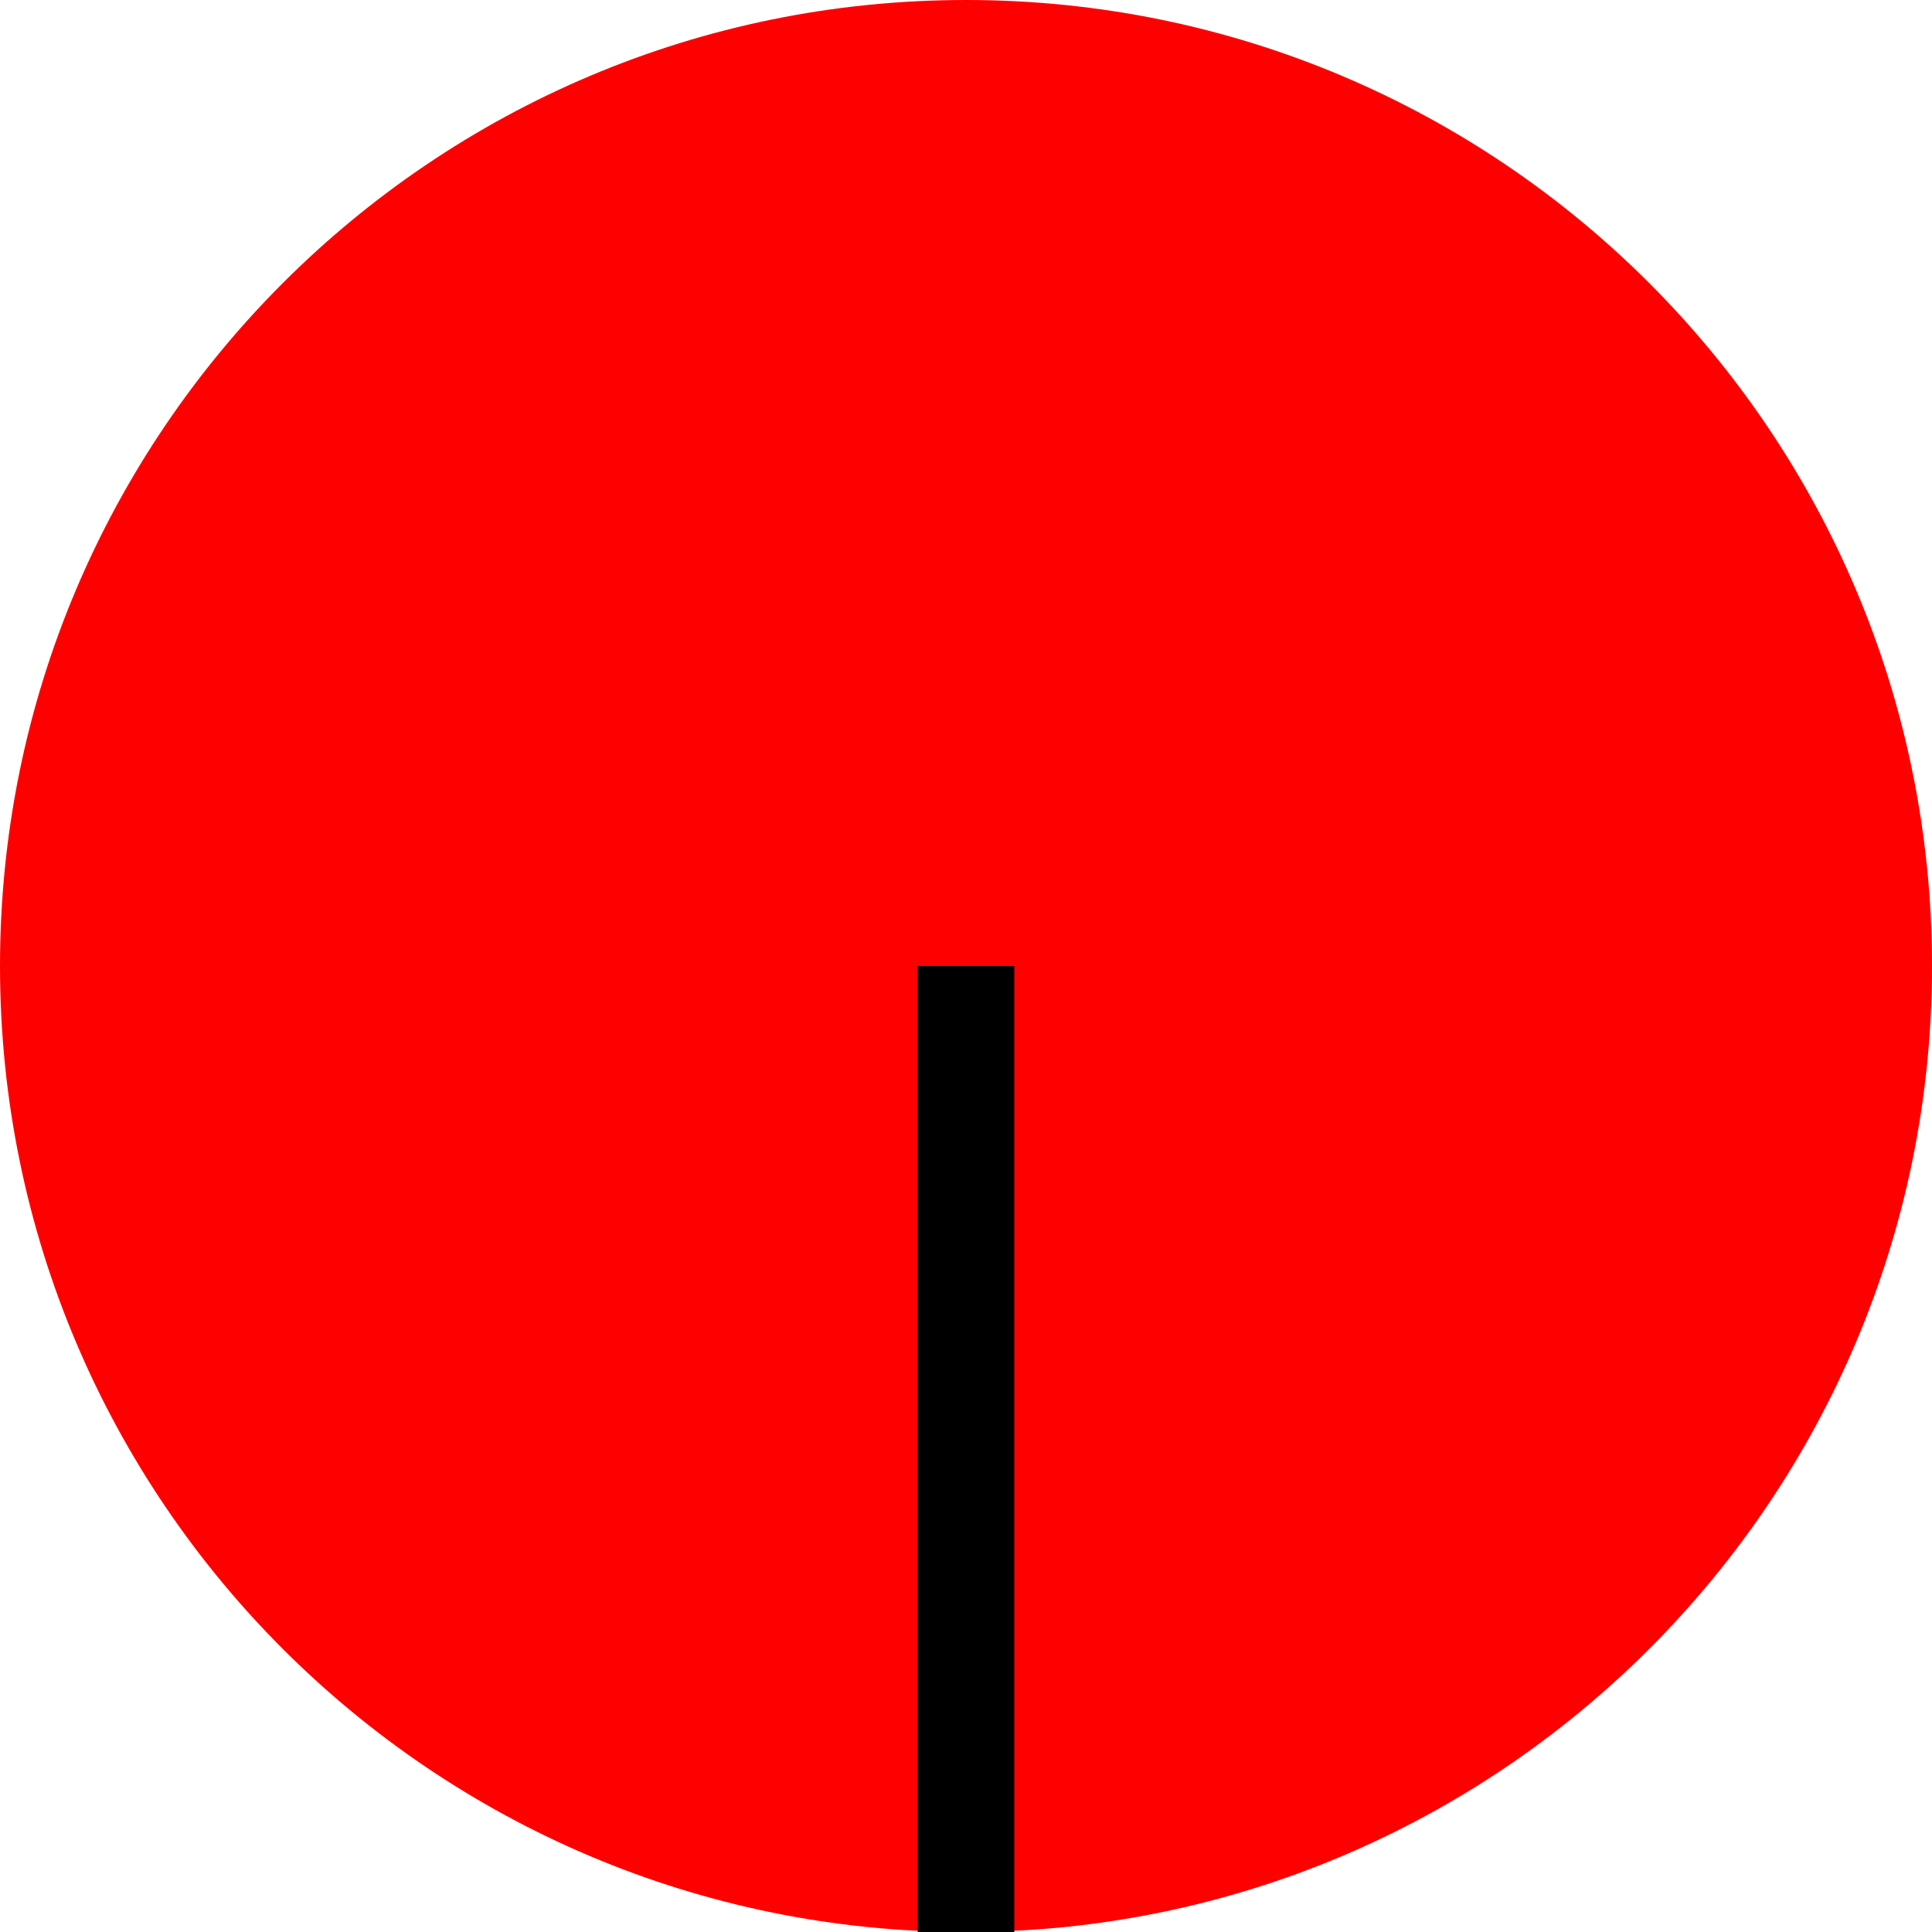
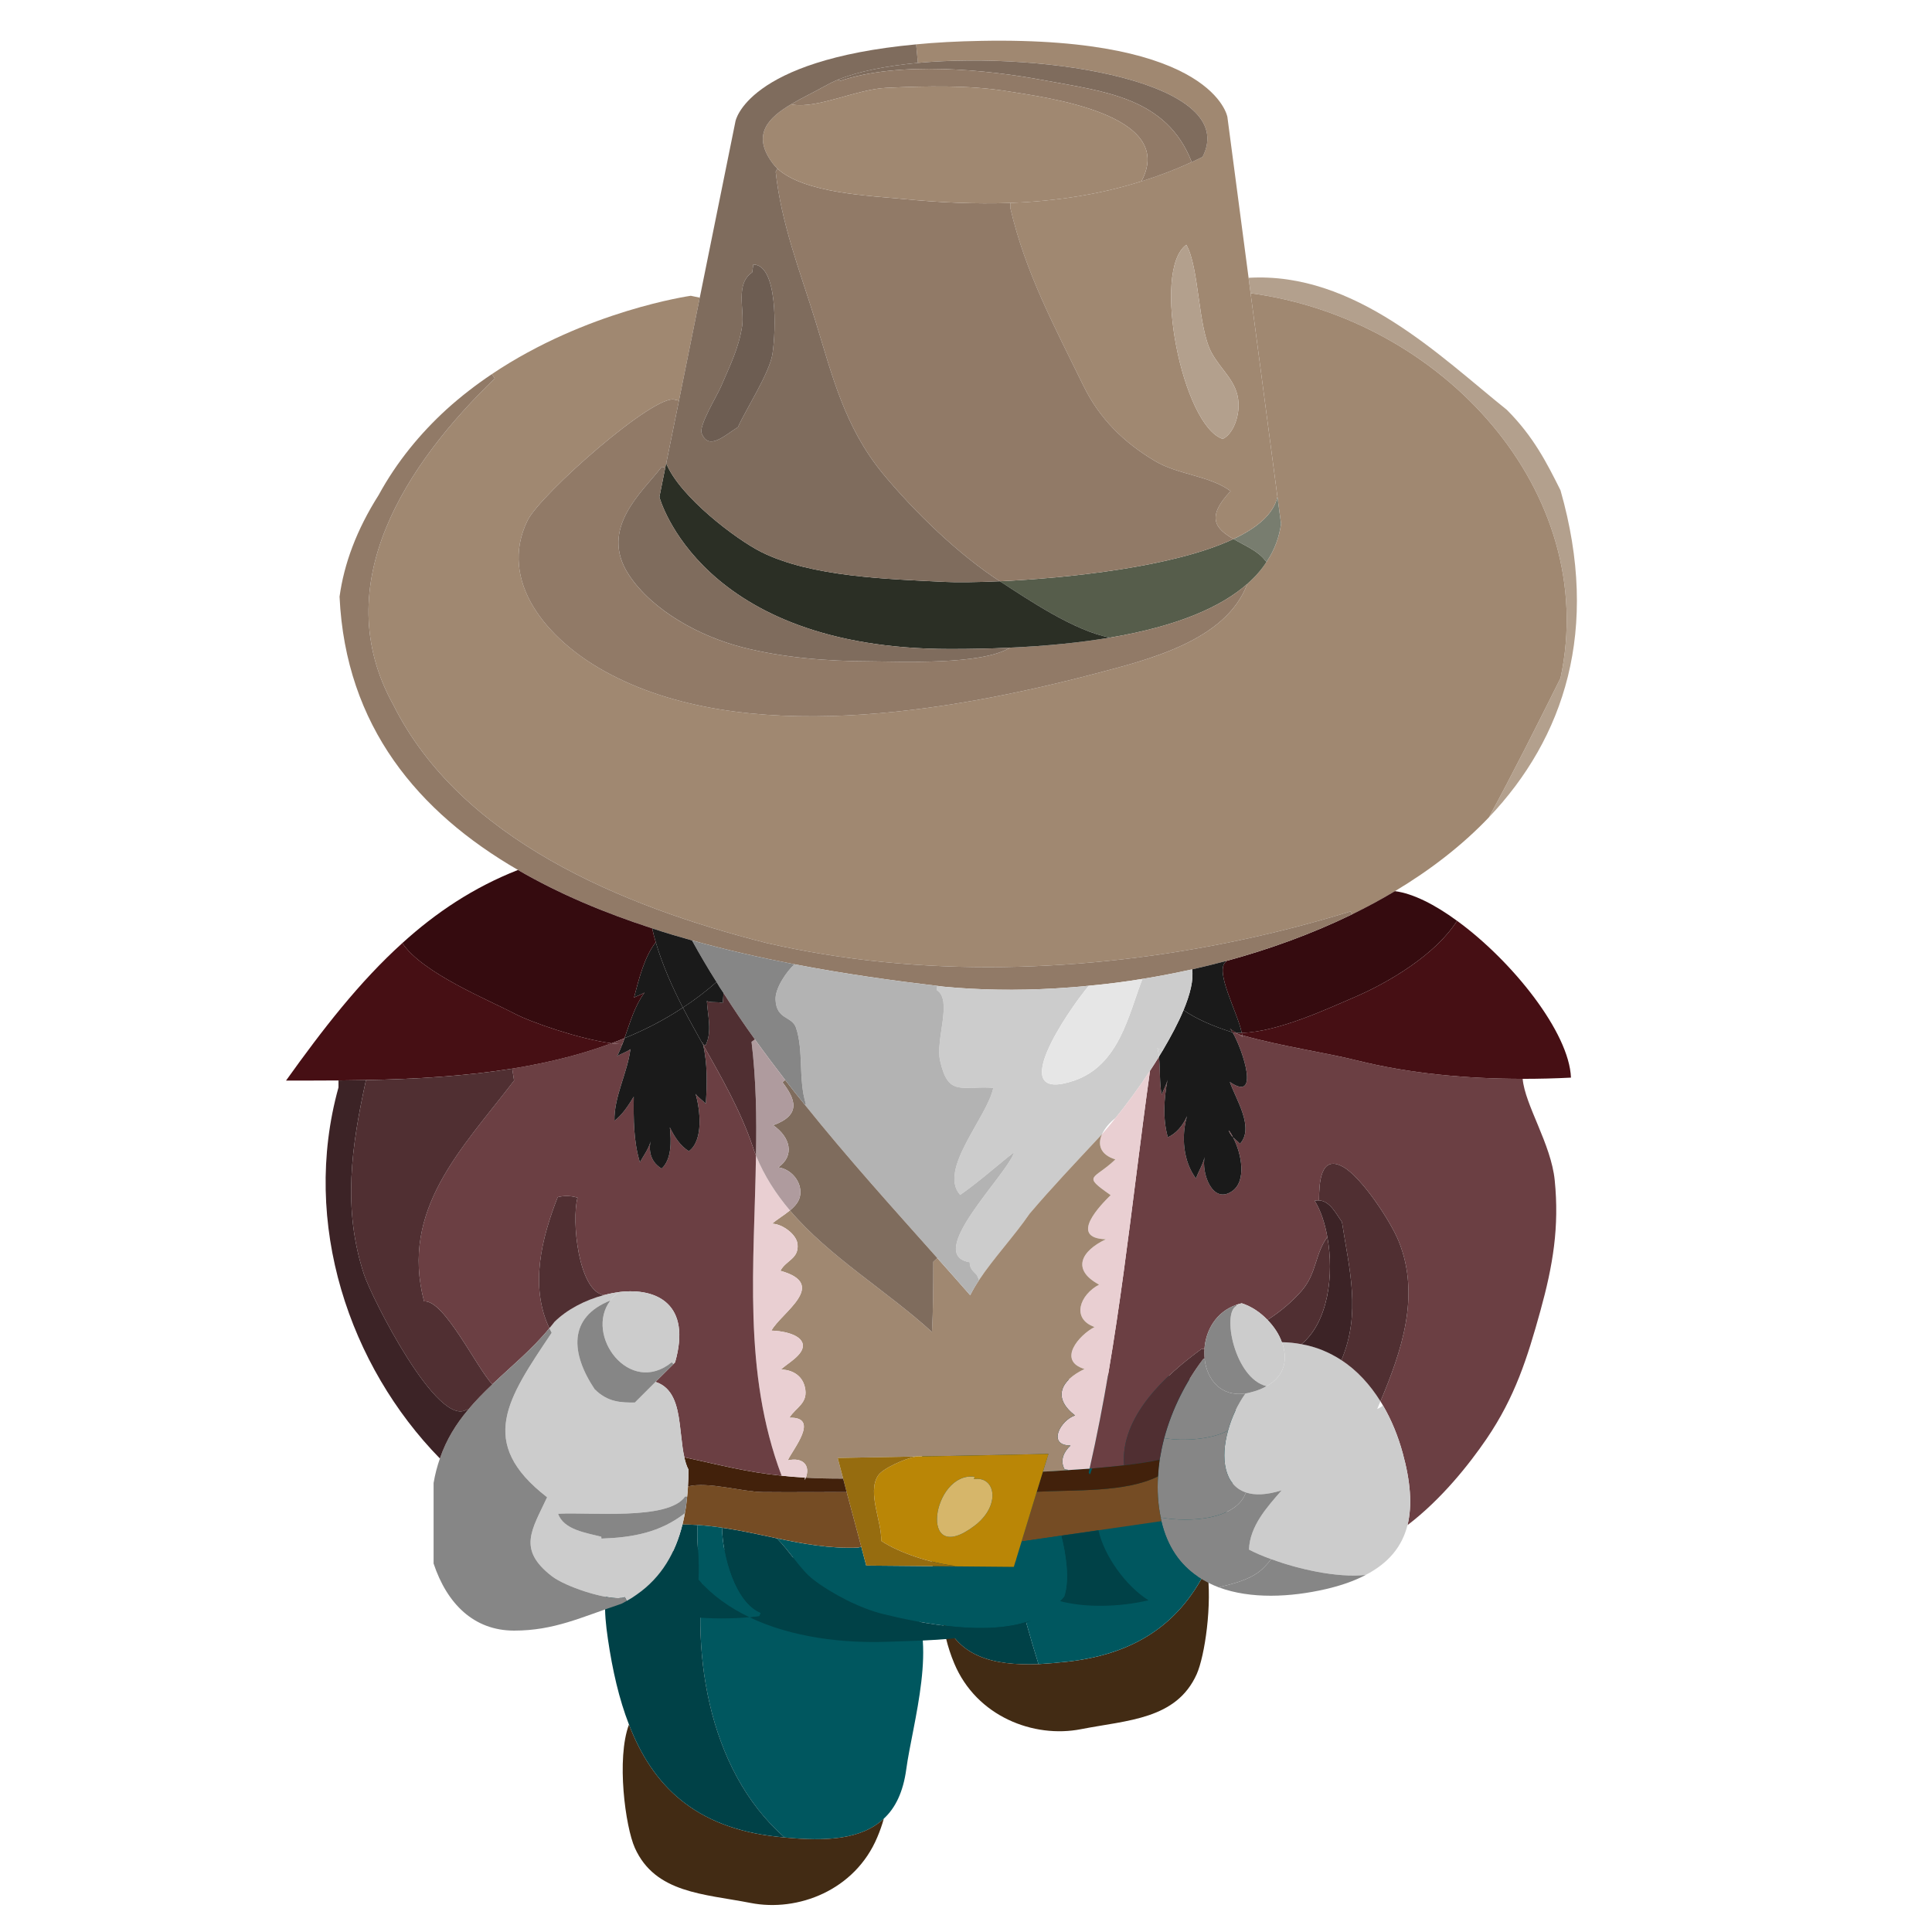
- <svg xmlns="http://www.w3.org/2000/svg" width="50" height="50" id="Her" viewBox="0 0 50 50">
-   <circle cx="25" cy="25" r="25" fill="#FF0000" />
-   <g stroke="#000000">
-     <line x1="25" x2="25" y1="50" y2="25" stroke-width="2.5" />
+ <svg xmlns="http://www.w3.org/2000/svg" version="1.1" x="0px" y="0px" width="150px" height="150px" viewBox="-21.957 -2.911 150 150" enable-background="new -21.957 -2.911 150 150" xml:space="preserve">
+   <defs>
+ </defs>
+   <g id="XMLID_4_">
+     <g>
+       <path fill="#00575F" d="M46.666,138.283c-1.718,1.635-4.5,1.781-7.708,1.469c-6.072-5.333-7.416-14.853-6.062-22.404    c2.604-0.01,5.26,0.396,7.76,0.833c2.25,0.396,6.468,1,7.989,3.01c2.323,3.083,0.229,9.78-0.239,13.259    C48.166,136.221,47.562,137.46,46.666,138.283z" />
+       <path fill="#422B14" d="M38.958,139.751c3.208,0.312,5.989,0.167,7.708-1.469c-0.135,0.479-0.302,0.958-0.51,1.448    c-1.729,4.125-6.176,5.823-9.833,5.104c-3.625-0.708-7.405-0.75-8.989-4.271c-0.739-1.646-1.448-6.937-0.458-9.583    c1.812,4.729,5.114,8.01,11.478,8.708C38.552,139.71,38.761,139.73,38.958,139.751z" />
+       <path fill="#004147" d="M26.876,130.981c-0.771-1.979-1.281-4.218-1.635-6.635c-0.677-4.583,0.01-6.135,4.875-6.812    c0.917-0.135,1.843-0.188,2.781-0.188c-1.354,7.552-0.01,17.071,6.062,22.404c-0.198-0.021-0.406-0.042-0.604-0.062    C31.99,138.991,28.688,135.71,26.876,130.981z" />
+     </g>
+     <g>
+ 	</g>
+   </g>
+   <g id="XMLID_3_">
+     <g>
+       <path fill="#004147" d="M51.184,122.416c1.062,3.281,3.896,4.01,7.489,3.875c-2.562-8.302-3.708-12.697,6.062-22.477    c-2.083,0.104-4.166,0.427-6.145,0.781c-2.25,0.396-6.468,1-7.989,3.01c-2.323,3.083-0.229,9.78,0.239,13.259    C50.914,121.437,51.039,121.947,51.184,122.416z" />
+       <path fill="#422B14" d="M58.673,126.291c-3.593,0.135-6.426-0.594-7.489-3.875c0.115,1.229,0.396,2.51,0.948,3.823    c1.729,4.125,6.177,5.822,9.833,5.104c3.625-0.708,7.405-0.75,8.989-4.271c0.624-1.396,1.229-5.426,0.802-8.228    c-1.927,3.947-5.166,6.635-10.864,7.26C60.121,126.186,59.381,126.249,58.673,126.291z" />
+       <path fill="#00575F" d="M71.755,118.843c1.125-2.323,1.802-5.062,2.25-8.083c0.677-4.583-0.011-6.135-4.875-6.812    c-1.438-0.198-2.916-0.219-4.396-0.135c-9.77,9.78-8.624,14.175-6.062,22.477c0.708-0.042,1.448-0.104,2.219-0.188    C66.589,125.478,69.829,122.791,71.755,118.843z" />
+     </g>
+     <g>
+ 	</g>
+   </g>
+   <g id="XMLID_2_">
+     <g>
+       <path fill="#B3A08D" d="M99.2,35.156c3.093,10.833,0.291,19.228-5.562,25.394c1.886-3.458,3.729-7.135,5.562-10.812    c3.093-14.446-9.146-27.883-24.061-29.882l-0.156-1.198c8.28-0.489,14.895,6.125,20.05,10.25    C97.116,30.99,98.158,33.073,99.2,35.156z" />
+       <path fill="#A08871" d="M77.222,35.656l-2.083-15.8c14.915,2,27.153,15.436,24.061,29.882c-1.834,3.677-3.677,7.354-5.562,10.812    c-2.083,2.188-4.562,4.093-7.291,5.729c-1.072,0.646-2.188,1.24-3.333,1.802l-0.114-0.229    c-11.113,3.438-23.967,5.167-36.278,3.927c-3.073-0.302-6.125-0.802-9.083-1.479C26.29,67.445,13.791,62.237,8.583,51.821    c-5.208-9.374,1.042-18.748,7.875-25.352l-0.229-0.333c7.364-4.947,15.446-6.083,15.446-6.083l0.698,0.146l-1.614,7.989    l-0.302-0.062c-1.521-0.562-10.457,7.333-11.457,9.374c-2.302,4.708,1.5,9.228,5.989,11.707    c10.718,5.937,26.81,3.135,38.028,0.198c4.166-1.094,10.218-2.562,11.863-6.979c0.636-0.562,1.136-1.136,1.511-1.729    c0.635-0.948,0.979-1.948,1.114-2.938L77.222,35.656z" />
+       <path fill="#6B3F43" d="M74.452,98.275c-0.146,0.031-0.292,0.073-0.427,0.125c-1.584,0.552-2.375,2-2.469,3.427l-0.219-0.01    c-2.822,2.052-6.322,5.271-6.021,9.041c-0.802,0.093-1.656,0.167-2.468,0.239c-0.073,0-0.136,0.01-0.208,0.01    c2.271-9.988,3.229-20.467,4.688-30.882c0.229-0.354,0.469-0.719,0.697-1.094c0.104,0.927,0.031,2.073,0.209,2.948    c0.135-0.354,0.364-0.74,0.458-1.156c-0.281,1.448-0.386,3.021,0.021,4.458c0.625-0.25,1.188-0.917,1.489-1.635    c-0.469,1.583-0.281,3.552,0.698,4.843c0.177-0.521,0.552-1.104,0.667-1.667c-0.25,1.208,0.583,3.687,2.114,2.667    c1.177-0.781,0.76-2.948,0.094-4.198c0.166,0.167,0.344,0.292,0.541,0.5c1.136-1.25-0.302-3.416-0.791-4.801    c2.374,1.646,1.021-2.448,0.229-3.833c0.011,0.01,0.031,0.01,0.042,0c0.136,0.042,0.261,0.083,0.396,0.125    c0.115,0.062,0.219,0.135,0.312,0.208c0-0.042-0.01-0.083-0.021-0.125c3.052,0.865,6.51,1.354,8.916,1.958    c4.093,1.021,8.53,1.427,12.863,1.427c0.177,2.031,2.208,5.062,2.489,7.874c0.364,3.625-0.136,6.614-1.114,10.145    c-1.021,3.687-1.969,6.677-4.167,9.916c-1.385,2.031-3.521,4.708-6.124,6.697h-0.021c0.375-1.521,0.229-3.375-0.375-5.573    c-0.365-1.333-0.875-2.583-1.531-3.697c-0.062-0.104-0.125-0.219-0.198-0.323c1.625-3.864,3.125-8.187,1.427-12.405    c-0.614-1.542-2.874-4.979-4.312-5.791c-1.823-1.031-1.875,1.364-1.886,2.593c-0.104,0-0.219,0-0.333,0.031    c0.458,0.74,0.792,1.729,0.979,2.812c-0.969,1.323-0.812,2.771-1.959,4.135c-0.739,0.865-1.708,1.677-2.687,2.302    C75.889,98.973,75.181,98.505,74.452,98.275z" />
+       <path fill="#460F14" d="M96.262,80.85c-4.333,0-8.771-0.406-12.863-1.427c-2.406-0.604-5.864-1.094-8.916-1.958    c0-0.062-0.011-0.125-0.031-0.188c2.812-0.052,6.78-1.927,8.666-2.729c2.76-1.177,6.385-3.343,8.051-5.968    c4.292,3.125,8.708,8.666,8.843,12.176C98.783,80.819,97.522,80.85,96.262,80.85z" />
+       <path fill="#350B0F" d="M91.168,68.581c-1.666,2.625-5.291,4.791-8.051,5.968c-1.886,0.802-5.854,2.677-8.666,2.729    c-0.323-1.593-2.146-4.833-1.219-5.531l-0.011-0.042c3.396-0.917,6.708-2.125,9.791-3.625c1.146-0.562,2.261-1.156,3.333-1.802    C87.742,66.456,89.451,67.32,91.168,68.581z" />
+       <path fill="#CCCCCC" d="M73.389,108.149c0.271-1,0.739-2.01,1.354-2.875c0.104-0.01,0.208-0.031,0.322-0.062    c0.521-0.125,0.958-0.292,1.312-0.5c1.458-0.802,1.667-2.156,1.188-3.417c0.531,0.011,1.042,0.062,1.521,0.156    c1.146,0.198,2.177,0.636,3.104,1.24c1.208,0.792,2.218,1.896,3.03,3.197c-0.083,0.198-0.166,0.396-0.25,0.594    c0.178-0.073,0.323-0.167,0.448-0.271c0.656,1.114,1.166,2.364,1.531,3.697c0.604,2.198,0.75,4.052,0.375,5.573    c-0.417,1.687-1.479,2.968-3.25,3.885c-2.271,0.24-5.271-0.469-7.343-1.229c-0.698-0.25-1.292-0.51-1.719-0.739    c0.062-1.823,1.396-3.292,2.541-4.604c-1.188,0.375-2.104,0.396-2.78,0.167C73.077,112.399,72.785,110.295,73.389,108.149z" />
+       <path fill="#502F32" d="M86.648,93.484c1.698,4.218,0.198,8.541-1.427,12.405c-0.812-1.302-1.822-2.406-3.03-3.197    c1.541-3.667,0.614-7.021,0.041-10.729c-0.469-0.656-0.927-1.625-1.781-1.677c0.011-1.229,0.062-3.625,1.886-2.593    C83.774,88.505,86.034,91.943,86.648,93.484z" />
+       <path fill="#868686" d="M76.733,118.138c2.072,0.76,5.072,1.469,7.343,1.229c-0.864,0.458-1.896,0.823-3.114,1.104    c-2.719,0.625-5.802,0.781-8.28-0.135c0.333-0.146,2.312-0.427,3.364-1.427C76.316,118.648,76.545,118.398,76.733,118.138z" />
+       <path fill="#917A67" d="M70.598,72.351c-1.281,0.281-2.573,0.531-3.854,0.739c-1.396,0.229-2.791,0.406-4.166,0.531    c-0.875,0.094-1.75,0.156-2.614,0.208c-3.01,0.177-5.937,0.125-8.666-0.136c-0.156-0.021-0.323-0.042-0.489-0.062    c-3.417-0.406-7.197-0.927-11.083-1.677c-2.635-0.51-5.312-1.114-7.958-1.854c-1.042-0.292-2.073-0.594-3.093-0.938    c-3.667-1.188-7.218-2.667-10.416-4.531C10.541,60.165,4.875,53.499,4.406,43.416c0.344-2.531,1.312-5.177,3.031-7.885    c1.427-2.614,3.25-4.801,5.25-6.635c1.135-1.031,2.333-1.948,3.542-2.76l0.229,0.333C9.625,33.073,3.375,42.447,8.583,51.821    c5.208,10.416,17.707,15.624,28.956,18.478c2.958,0.677,6.01,1.177,9.083,1.479c12.311,1.24,25.165-0.489,36.278-3.927    l0.114,0.229c-3.083,1.5-6.396,2.708-9.791,3.625C72.347,71.934,71.473,72.153,70.598,72.351z" />
+       <path fill="#3C2326" d="M80.451,90.287c0.854,0.052,1.312,1.021,1.781,1.677c0.573,3.708,1.5,7.062-0.041,10.729    c-0.928-0.604-1.959-1.042-3.104-1.24c2.073-1.708,2.552-5.385,2.011-8.322c-0.188-1.083-0.521-2.073-0.979-2.812    C80.232,90.287,80.347,90.287,80.451,90.287z" />
+       <path fill="#502F32" d="M81.097,93.13c0.541,2.937,0.062,6.614-2.011,8.322c-0.479-0.094-0.989-0.146-1.521-0.156    c-0.219-0.625-0.614-1.218-1.114-1.729c0.979-0.625,1.947-1.437,2.687-2.302C80.285,95.901,80.128,94.453,81.097,93.13z" />
+       <path fill="#CCCCCC" d="M76.452,99.567c0.5,0.511,0.896,1.104,1.114,1.729c0.479,1.26,0.271,2.615-1.188,3.417    c-2.479-0.594-3.5-5.729-2.322-6.239L74.025,98.4c0.135-0.052,0.281-0.094,0.427-0.125C75.181,98.505,75.889,98.973,76.452,99.567    z" />
+       <path fill="#787D6F" d="M77.222,35.656l0.281,2.104c-0.136,0.99-0.479,1.989-1.114,2.938l-0.104-0.073    c-0.531-0.739-1.604-1.187-2.479-1.687C75.649,38.073,76.93,36.99,77.222,35.656z" />
+       <path fill="#A08871" d="M74.983,18.658l0.156,1.198l2.083,15.8c-0.292,1.333-1.573,2.417-3.416,3.281    c-1.312-0.761-2.208-1.625-0.219-3.719c-1.625-1.208-4.083-1.26-5.885-2.343c-2.396-1.427-4.292-3.271-5.542-5.833    c-2.292-4.687-4.5-8.78-5.666-13.759l-0.011-0.438c3.479-0.136,6.875-0.636,10.176-1.677c1.312-0.406,2.625-0.906,3.916-1.5    c0.281-0.125,0.553-0.261,0.834-0.396c2.927-5.729-12-8.218-22.103-7.301l-0.135-1.438c1.51-0.146,3.197-0.24,5.062-0.271    C72.295-0.08,73.337,6.169,73.337,6.169L74.983,18.658z M72.983,31.167c0.823-0.406,1.271-1.75,1.219-2.781    c-0.083-1.688-1.323-2.5-2.094-3.917c-1.072-1.989-0.947-6.604-1.958-8.374C67.411,18.054,69.869,30.178,72.983,31.167z" />
+       <path fill="#565D4B" d="M74.878,42.427c-2.01,1.771-5.354,3.271-10.645,4.166c-2.771-0.5-6.468-3.021-8.51-4.343    c-0.021-0.01-0.031-0.021-0.052-0.031c5.239-0.25,13.489-1.094,18.134-3.281c0.875,0.5,1.947,0.948,2.479,1.687l0.104,0.073    C76.014,41.291,75.514,41.864,74.878,42.427z" />
+       <path fill="#868686" d="M76.733,118.138c-0.188,0.26-0.417,0.51-0.688,0.771c-1.052,1-3.031,1.281-3.364,1.427    c-0.583-0.219-1.136-0.5-1.646-0.844c-1.344-0.906-2.354-2.292-2.823-4.302v-0.01c-0.021-0.094-0.041-0.177-0.052-0.271    c2.322,0.406,5.729,0.146,6.562-1.812l0.053-0.136c0.677,0.229,1.593,0.208,2.78-0.167c-1.146,1.312-2.479,2.781-2.541,4.604    C75.441,117.628,76.035,117.888,76.733,118.138z" />
+       <path fill="#868686" d="M74.744,105.275c-1.906,0.292-3.011-1.083-3.177-2.698c-0.031-0.24-0.031-0.489-0.011-0.75    c0.094-1.427,0.885-2.875,2.469-3.427l0.031,0.073c-1.178,0.51-0.156,5.645,2.322,6.239c-0.354,0.208-0.792,0.375-1.312,0.5    C74.952,105.244,74.847,105.265,74.744,105.275z" />
+       <path fill="#868686" d="M68.078,110.42c0.094-0.562,0.208-1.125,0.354-1.677c1.511,0.271,3.791,0.083,4.958-0.594    c-0.604,2.146-0.312,4.25,1.386,4.812l-0.053,0.136c-0.833,1.958-4.239,2.218-6.562,1.812c-0.219-1.052-0.281-2.125-0.208-3.197    C67.973,111.274,68.015,110.847,68.078,110.42z" />
+       <path fill="#868686" d="M71.567,102.577c0.166,1.614,1.271,2.989,3.177,2.698c-0.615,0.864-1.084,1.875-1.354,2.875    c-1.167,0.677-3.447,0.865-4.958,0.594c0.604-2.26,1.698-4.406,3.042-6.156L71.567,102.577z" />
+       <path fill="#1A1A1A" d="M68.337,78.611c0.625-1.062,1.188-2.115,1.594-3.094c1.031,0.708,2.354,1.271,3.812,1.729    c0,0,0,0.011,0.01,0.011c0.792,1.385,2.146,5.479-0.229,3.833c0.489,1.385,1.927,3.552,0.791,4.801    c-0.197-0.208-0.375-0.333-0.541-0.5c-0.104-0.219-0.219-0.406-0.344-0.552c0.094,0.25,0.219,0.417,0.344,0.552    c0.666,1.25,1.083,3.417-0.094,4.198c-1.531,1.021-2.364-1.458-2.114-2.667c-0.115,0.562-0.49,1.146-0.667,1.667    c-0.979-1.292-1.167-3.26-0.698-4.843c-0.302,0.719-0.864,1.385-1.489,1.635c-0.406-1.438-0.302-3.01-0.021-4.458    c-0.094,0.417-0.323,0.802-0.458,1.156c-0.178-0.875-0.104-2.021-0.209-2.948c0,0,0,0,0-0.01    C68.129,78.955,68.234,78.777,68.337,78.611z" />
+       <path fill="#6B3F43" d="M74.483,77.465c0.011,0.042,0.021,0.083,0.021,0.125c-0.094-0.073-0.197-0.146-0.312-0.208    C74.285,77.402,74.378,77.434,74.483,77.465z" />
+       <path fill="#460F14" d="M74.452,77.277c0.021,0.062,0.031,0.125,0.031,0.188c-0.104-0.031-0.198-0.062-0.292-0.083    c-0.052-0.031-0.104-0.062-0.166-0.104C74.16,77.288,74.295,77.288,74.452,77.277z" />
+       <path fill="#1A1A1A" d="M74.452,77.277c-0.156,0.011-0.292,0.011-0.427,0c-0.011,0-0.011-0.01-0.011-0.01    c-0.167-0.094-0.344-0.198-0.479-0.333c0.062,0.073,0.136,0.177,0.209,0.312c-1.459-0.458-2.781-1.021-3.812-1.729    c0.511-1.229,0.792-2.343,0.667-3.166c0.875-0.198,1.749-0.417,2.624-0.646l0.011,0.042    C72.306,72.445,74.128,75.684,74.452,77.277z" />
+       <path fill="#B3A08D" d="M74.202,28.386c0.052,1.031-0.396,2.375-1.219,2.781c-3.114-0.989-5.572-13.113-2.833-15.071    c1.011,1.771,0.886,6.385,1.958,8.374C72.878,25.886,74.119,26.699,74.202,28.386z" />
+       <path fill="#460F14" d="M74.025,77.277c0.062,0.042,0.114,0.073,0.166,0.104c-0.135-0.042-0.26-0.083-0.396-0.125    c0.073,0.01,0.146,0.021,0.219,0.01C74.014,77.267,74.014,77.277,74.025,77.277z" />
+       <path fill="#350B0F" d="M74.014,77.267c-0.073,0.01-0.146,0-0.219-0.01c-0.011,0-0.031-0.011-0.052-0.011    c-0.073-0.135-0.146-0.239-0.209-0.312C73.67,77.069,73.847,77.173,74.014,77.267z" />
+       <path fill="#6B3F43" d="M73.795,77.257c-0.011,0.01-0.031,0.01-0.042,0c-0.01,0-0.01-0.011-0.01-0.011    C73.764,77.246,73.785,77.257,73.795,77.257z" />
+       <path fill="#6B3F43" d="M73.431,84.839c0.125,0.146,0.239,0.333,0.344,0.552C73.65,85.256,73.525,85.089,73.431,84.839z" />
+       <path fill="#917A67" d="M73.587,35.219c-1.989,2.094-1.094,2.958,0.219,3.719c-4.646,2.187-12.895,3.031-18.134,3.281    c-3.187-2.052-6.645-5.406-9.082-8.354c-3-3.656-3.938-7.645-5.26-11.926c-1.188-3.833-2.635-7.489-3.062-11.52l0.135-0.239    c2.062,1.917,7.26,2.114,9.729,2.354c2.833,0.281,5.625,0.406,8.353,0.312l0.011,0.438c1.167,4.979,3.375,9.072,5.666,13.759    c1.25,2.562,3.146,4.406,5.542,5.833C69.504,33.958,71.962,34.011,73.587,35.219z" />
+       <path fill="#917A67" d="M64.234,46.593c5.291-0.896,8.635-2.396,10.645-4.166c-1.646,4.416-7.697,5.885-11.863,6.979    c-11.218,2.937-27.31,5.739-38.028-0.198c-4.489-2.479-8.291-6.999-5.989-11.707c1-2.042,9.937-9.937,11.457-9.374l0.302,0.062    l-0.99,4.875l-0.073,0.333l-0.281-0.062c-1.458,1.938-4.927,4.771-2.542,8.395c1.844,2.792,5.542,4.781,8.801,5.614    c3.167,0.812,6.593,1.083,9.947,1.094c2.271,0.01,8.614,0.312,10.832-1.062C59.422,47.239,62.005,46.968,64.234,46.593z" />
+       <path fill="#7F6C5D" d="M49.308,1.972c10.103-0.917,25.029,1.573,22.103,7.301c-0.281,0.135-0.553,0.271-0.834,0.396l-0.021-0.031    c-1.958-4.979-6.75-5.437-11.384-6.302c-4.51-0.854-11.343-1.531-15.957,0.052l-0.052-0.136    C44.715,2.628,46.871,2.201,49.308,1.972z" />
+       <path fill="#502F32" d="M68.431,108.743c-0.146,0.552-0.26,1.115-0.354,1.677c-0.709,0.167-1.698,0.312-2.761,0.438    c-0.302-3.771,3.198-6.989,6.021-9.041l0.219,0.01c-0.021,0.261-0.021,0.51,0.011,0.75l-0.094,0.01    C70.129,104.337,69.036,106.483,68.431,108.743z" />
+       <path fill="#00575F" d="M71.036,119.492l-0.136,0.208c-0.833,0.729-2.177,1.292-3.688,1.635c-1.791-1.125-3.447-3.468-3.885-5.437    l4.885-0.708C68.681,117.201,69.692,118.586,71.036,119.492z" />
+       <path fill="#CCCCCC" d="M67.89,78.423c0.062,0.208,0.104,0.448,0.135,0.698c0,0.01,0,0.01,0,0.01    c-0.229,0.375-0.469,0.74-0.697,1.094c-0.896,1.364-1.844,2.646-2.677,3.667c-0.448,0.344-0.833,0.792-1.042,1.25    c-0.094,0.104-0.188,0.198-0.271,0.292c-1.823,1.958-3.635,3.864-5.354,5.885c-1.208,1.76-2.812,3.468-3.927,5.156l-0.167-0.385    c-0.26-0.292-0.562-0.469-0.562-1c-3.583-0.583,2.948-6.822,3.448-8.541c-1.396,1.094-2.76,2.323-4.188,3.312    c-1.739-1.948,2.115-6.042,2.573-8.312c-2.5-0.167-3.5,0.719-4.135-2.125c-0.365-1.646,1-4.698-0.261-5.468l0.042-0.323    c0.167,0.021,0.333,0.042,0.489,0.062c2.729,0.261,5.656,0.312,8.666,0.136c0.864-0.052,1.739-0.115,2.614-0.208    c-1.667,2-6.593,9.218-1.135,7.364c3.521-1.208,4.229-5.166,5.301-7.895c1.281-0.208,2.573-0.458,3.854-0.739    c0.125,0.823-0.156,1.937-0.667,3.166c-0.406,0.979-0.969,2.031-1.594,3.094C68.15,78.527,67.973,78.621,67.89,78.423z" />
+       <path fill="#917A67" d="M42.059,3.795c0.323-0.198,0.688-0.375,1.104-0.542l0.052,0.136c4.614-1.583,11.447-0.906,15.957-0.052    c4.635,0.865,9.426,1.323,11.384,6.302l0.021,0.031c-1.291,0.593-2.604,1.093-3.916,1.5c2.812-5.25-7.531-6.53-10.426-6.999    c-2.958-0.479-6.291-0.406-9.374-0.261c-2.312,0.104-5.322,1.625-7.291,1.302l-0.042-0.062c0.823-0.49,1.75-0.917,2.531-1.365    V3.795z" />
+       <path fill="#754C24" d="M68.161,114.909c0.011,0.094,0.031,0.177,0.052,0.271v0.01l-4.885,0.708l-2.885,0.417l-3.083,0.448    l1.177-3.854c2.937-0.167,6.895,0.073,9.416-1.198C67.879,112.785,67.942,113.857,68.161,114.909z" />
+       <path fill="#CCCCCC" d="M68.337,78.611c-0.104,0.167-0.208,0.344-0.312,0.51c-0.031-0.25-0.072-0.49-0.135-0.698    C67.973,78.621,68.15,78.527,68.337,78.611z" />
+       <path fill="#42210B" d="M65.317,110.858c1.062-0.125,2.052-0.271,2.761-0.438c-0.062,0.427-0.104,0.854-0.125,1.292    c-2.521,1.271-6.479,1.031-9.416,1.198l0.479-1.562c0.354-0.01,1.052-0.052,1.927-0.115c0.51-0.031,1.083-0.073,1.688-0.114    c-0.021,0.094-0.042,0.198-0.062,0.292c0.135,0.365,0.146-0.094,0.281-0.312C63.661,111.024,64.515,110.951,65.317,110.858z" />
+       <path fill="#A08871" d="M56.234,4.17c2.896,0.469,13.239,1.75,10.426,6.999c-3.302,1.042-6.697,1.542-10.176,1.677    c-2.729,0.094-5.52-0.031-8.353-0.312c-2.469-0.24-7.666-0.438-9.729-2.354c-0.135-0.125-0.26-0.261-0.364-0.406    c-1.677-2.239-0.333-3.562,1.489-4.625l0.042,0.062c1.969,0.323,4.979-1.198,7.291-1.302C49.943,3.764,53.276,3.69,56.234,4.17z" />
+       <path fill="#E9CFD2" d="M61.161,109.316c-1.864,0-0.771-1.979,0.344-2.333c-1.729-1.333-1.177-2.687,0.74-3.604    c-2.146-0.656-0.417-2.646,0.781-3.26c-1.833-0.656-1.135-2.51,0.354-3.292c-2.156-1.156-1.406-2.604,0.521-3.521    c-2.948-0.094-0.364-2.698,0.375-3.427c-2.271-1.583-1.312-1.167,0.365-2.771c-1.219-0.385-1.385-1.198-1.031-1.969    c0.302-0.344,0.667-0.771,1.042-1.25c0.833-1.021,1.781-2.302,2.677-3.667c-1.458,10.416-2.417,20.894-4.688,30.882l-0.01,0.011    c-0.604,0.042-1.177,0.083-1.688,0.114v-0.031c-0.083,0-0.167-0.01-0.25-0.042C60.317,110.472,60.641,109.795,61.161,109.316z" />
+       <path fill="#E6E6E6" d="M66.744,73.09c-1.072,2.729-1.781,6.687-5.301,7.895c-5.458,1.854-0.531-5.364,1.135-7.364    C63.953,73.497,65.348,73.319,66.744,73.09z" />
+       <path fill="#004147" d="M60.672,121.034c0.448-1.333,0.114-3.333-0.229-4.718l2.885-0.417c0.438,1.969,2.094,4.312,3.885,5.437    c-2.271,0.531-4.937,0.583-6.874,0.062C60.463,121.284,60.578,121.159,60.672,121.034z" />
+       <path fill="#A08871" d="M49.183,110.17c-3.302,0.062-6.104,0.114-6.104,0.114l0.427,1.604c-1.073,0-2.031-0.021-2.896-0.073    c0.365-0.989-0.26-1.604-1.406-1.344c0.375-0.844,2.541-3.385,0.125-3.312c0.51-0.823,1.51-1.125,1.198-2.396    c-0.219-0.906-1-1.333-1.854-1.344c0.448-0.448,1.812-1.146,1.698-1.948c-0.136-0.844-1.792-1.073-2.438-1.073    c0.76-1.396,4.5-3.593,0.698-4.646c0.448-0.833,1.438-0.917,1.333-2.062c-0.073-0.781-1.219-1.593-1.979-1.593    c0.396-0.344,0.938-0.656,1.385-1.031c3.073,3.614,7.53,6.239,11.03,9.437c0.094-1.739,0.104-3.635,0.104-5.458l0.312-0.281    c0.865,0.968,1.719,1.937,2.552,2.885c0.198-0.396,0.427-0.781,0.688-1.177c1.115-1.688,2.719-3.396,3.927-5.156    c1.719-2.021,3.531-3.927,5.354-5.885c0.083-0.094,0.177-0.188,0.271-0.292c-0.354,0.771-0.188,1.583,1.031,1.969    c-1.677,1.604-2.635,1.188-0.365,2.771c-0.739,0.729-3.323,3.333-0.375,3.427c-1.927,0.917-2.677,2.364-0.521,3.521    c-1.49,0.781-2.188,2.635-0.354,3.292c-1.198,0.614-2.927,2.604-0.781,3.26c-1.917,0.917-2.469,2.271-0.74,3.604    c-1.114,0.354-2.208,2.333-0.344,2.333c-0.521,0.479-0.844,1.156-0.469,1.844c0.083,0.031,0.167,0.042,0.25,0.042v0.031    c-0.875,0.062-1.573,0.104-1.927,0.115l0.427-1.375c0,0-4.156,0.094-8.249,0.167C50.516,110.149,49.839,110.16,49.183,110.17z" />
+       <path fill="#00575F" d="M60.338,121.398c-0.635,0.625-1.406,1.125-2.281,1.521v-0.01c-3.281,1.208-8.291,0.271-11.467-0.51    c-1.771-0.438-3.958-1.562-5.406-2.677c-0.969-0.739-1.844-2.218-2.823-3.197c2.052,0.427,4.114,0.812,6.301,0.719l0.25-0.062    l0.385,1.458l6.854,0.062l4.604,0.042l0.604-1.979l3.083-0.448c0.344,1.385,0.677,3.385,0.229,4.718    C60.578,121.159,60.463,121.284,60.338,121.398z" />
+       <path fill="#BA8606" d="M58.537,112.91l-1.177,3.854l-0.604,1.979l-4.604-0.042v-0.042c-1.864-0.219-4.26-0.99-5.697-1.938    c0.083-1.417-1.094-3.729-0.25-5.052c0.354-0.573,2.115-1.343,2.979-1.5c0.656-0.011,1.333-0.021,2.01-0.031    c4.093-0.073,8.249-0.167,8.249-0.167l-0.427,1.375L58.537,112.91z M53.683,115.565c2.125-1.593,1.635-3.916-0.021-3.635    c0.021-0.062,0.031-0.125,0.042-0.188C50.412,111.316,49.277,118.888,53.683,115.565z" />
+       <path fill="#004147" d="M36.986,122.555l0.104-0.229c-2-0.833-2.958-4.5-2.989-6.624c1.448,0.208,2.854,0.521,4.26,0.823    c0.979,0.979,1.854,2.458,2.823,3.197c1.448,1.115,3.635,2.24,5.406,2.677c3.177,0.781,8.187,1.718,11.467,0.51v0.01    c-0.906,0.406-1.917,0.708-2.968,0.938c-2.812,0.594-5.927,0.615-8.125,0.698c-3.437,0.125-7.437-0.323-10.738-1.906    C36.518,122.617,36.778,122.586,36.986,122.555z" />
+       <path fill="#2B2F25" d="M56.453,47.374c-1.448,0.073-3,0.104-4.645,0.104c-19.446,0-22.571-11.801-22.571-11.801l0.458-2.281    l0.073-0.333c1.062,2.604,5.437,5.906,7.364,6.874c3.875,1.948,9.884,2.115,14.332,2.333c0.802,0.042,2.312,0.031,4.208-0.052    c0.021,0.01,0.031,0.021,0.052,0.031c2.042,1.323,5.739,3.843,8.51,4.343C62.005,46.968,59.422,47.239,56.453,47.374z" />
+       <path fill="#B3B3B3" d="M51.027,79.423c0.635,2.843,1.635,1.958,4.135,2.125c-0.458,2.271-4.312,6.364-2.573,8.312    c1.427-0.99,2.792-2.219,4.188-3.312c-0.5,1.719-7.031,7.958-3.448,8.541c0,0.531,0.302,0.708,0.562,1l0.167,0.385    c-0.26,0.396-0.489,0.781-0.688,1.177c-0.833-0.948-1.687-1.917-2.552-2.885c-3.375-3.792-6.947-7.739-10.28-11.895l0.073-0.062    c-0.604-1.937-0.156-4.146-0.771-5.937c-0.312-0.896-1.5-0.604-1.583-2.135c-0.062-0.885,0.823-2.187,1.469-2.781    c3.885,0.75,7.666,1.271,11.083,1.677l-0.042,0.323C52.027,74.726,50.662,77.777,51.027,79.423z" />
+       <path fill="#D6B66A" d="M53.662,111.931c1.656-0.281,2.146,2.042,0.021,3.635c-4.406,3.323-3.271-4.25,0.021-3.822    C53.693,111.806,53.683,111.868,53.662,111.931z" />
+       <path fill="#7F6C5D" d="M51.808,47.478c1.646,0,3.197-0.031,4.645-0.104c-2.218,1.375-8.562,1.073-10.832,1.062    c-3.354-0.011-6.781-0.281-9.947-1.094c-3.26-0.833-6.958-2.823-8.801-5.614c-2.385-3.625,1.083-6.458,2.542-8.395l0.281,0.062    l-0.458,2.281C29.237,35.677,32.362,47.478,51.808,47.478z" />
+       <path fill="#7F6C5D" d="M42.059,3.784c-0.781,0.448-1.708,0.875-2.531,1.365c-1.823,1.062-3.167,2.385-1.489,4.625    c0.104,0.146,0.229,0.281,0.364,0.406l-0.135,0.239c0.427,4.031,1.875,7.687,3.062,11.52c1.323,4.281,2.26,8.27,5.26,11.926    c2.437,2.948,5.895,6.302,9.082,8.354c-1.896,0.083-3.406,0.094-4.208,0.052c-4.448-0.219-10.458-0.386-14.332-2.333    c-1.927-0.968-6.302-4.27-7.364-6.874l0.99-4.875l1.614-7.989l2.771-13.687c0,0,0.833-4.75,14.03-5.979l0.135,1.438    c-2.438,0.229-4.593,0.656-6.145,1.281c-0.417,0.167-0.781,0.344-1.104,0.542V3.784z M35.341,30.25v-0.01    c0.656-1.448,2.448-4.198,2.677-5.677c0.292-1.896,0.396-6.926-1.49-6.937l-0.083,0.604c-1.333,0.906-0.594,2.875-0.781,4.166    c-0.26,1.74-0.958,3.094-1.635,4.688c-0.292,0.698-1.739,3.041-1.51,3.635C33.06,32.115,34.278,30.907,35.341,30.25z" />
+       <path fill="#966C0F" d="M43.777,112.93l-0.271-1.042l-0.427-1.604c0,0,2.802-0.052,6.104-0.114    c-0.864,0.156-2.625,0.927-2.979,1.5c-0.844,1.323,0.333,3.635,0.25,5.052c1.438,0.948,3.833,1.719,5.697,1.938v0.042    l-6.854-0.062l-0.385-1.458L43.777,112.93z" />
+       <path fill="#7F6C5D" d="M50.818,94.766l-0.312,0.281c0,1.823-0.01,3.718-0.104,5.458c-3.5-3.198-7.958-5.822-11.03-9.437    c0.417-0.344,0.75-0.729,0.802-1.229c0.125-1.042-0.75-2-1.708-2.114c1.302-0.917,0.938-2.354-0.396-3.271    c2.218-0.802,1.729-2.031,0.718-3.344l0.219-0.167c0.5,0.646,1.01,1.292,1.531,1.927C43.871,87.026,47.444,90.974,50.818,94.766z" />
+       <path fill="#754C24" d="M32.216,115.493c-0.396-0.031-0.792-0.042-1.187-0.042c0.073-0.281,0.135-0.583,0.187-0.875    c0.083-0.427,0.136-0.854,0.177-1.292c0.031-0.261,0.052-0.531,0.062-0.792c1.573-0.386,4.187,0.417,5.771,0.437    c2.104,0.021,4.343,0,6.551,0l1.135,4.25l-0.25,0.062c-2.187,0.094-4.25-0.292-6.301-0.719c-1.406-0.302-2.812-0.615-4.26-0.823    C33.487,115.607,32.852,115.534,32.216,115.493z" />
+       <path fill="#42210B" d="M43.506,111.889l0.271,1.042c-2.208,0-4.447,0.021-6.551,0c-1.583-0.021-4.198-0.823-5.771-0.437    c0.031-0.438,0.042-0.865,0.042-1.302c-0.146-0.281-0.25-0.614-0.323-0.958c2.906,0.625,4.875,1.156,7.551,1.427    c0.562,0.062,1.167,0.115,1.812,0.146c-0.01,0.073-0.01,0.135-0.01,0.198c0.031-0.062,0.052-0.125,0.083-0.188    C41.476,111.868,42.434,111.889,43.506,111.889z" />
+       <path fill="#E9CFD2" d="M40.538,111.806c-0.646-0.031-1.25-0.083-1.812-0.146c-3.041-8.062-2.114-16.436-1.989-24.852    c0.646,1.583,1.552,2.979,2.635,4.26c-0.448,0.375-0.99,0.688-1.385,1.031c0.76,0,1.906,0.812,1.979,1.593    c0.104,1.146-0.885,1.229-1.333,2.062c3.802,1.052,0.062,3.25-0.698,4.646c0.646,0,2.302,0.229,2.438,1.073    c0.114,0.802-1.25,1.5-1.698,1.948c0.854,0.01,1.635,0.438,1.854,1.344c0.312,1.271-0.688,1.573-1.198,2.396    c2.416-0.073,0.25,2.468-0.125,3.312c1.146-0.26,1.771,0.354,1.406,1.344C40.59,111.816,40.559,111.816,40.538,111.806z" />
+       <path fill="#868686" d="M34.216,74.184c-0.198-0.281-0.375-0.562-0.542-0.854c-0.677-1.062-1.302-2.135-1.906-3.229    c2.646,0.74,5.322,1.344,7.958,1.854c-0.646,0.594-1.531,1.896-1.469,2.781c0.083,1.531,1.271,1.24,1.583,2.135    c0.614,1.792,0.167,4,0.771,5.937l-0.073,0.062c-0.521-0.635-1.031-1.281-1.531-1.927c-0.802-1.042-1.593-2.094-2.354-3.156    C35.799,76.601,34.986,75.403,34.216,74.184z" />
+       <path fill="#AF9B9E" d="M38.788,81.11c1.011,1.312,1.5,2.542-0.718,3.344c1.333,0.917,1.698,2.354,0.396,3.271    c0.958,0.114,1.833,1.073,1.708,2.114c-0.052,0.5-0.385,0.885-0.802,1.229c-1.083-1.281-1.989-2.677-2.635-4.26    c0.062-2.937,0.01-5.885-0.344-8.833l0.26-0.187c0.761,1.062,1.552,2.114,2.354,3.156L38.788,81.11z" />
+       <path fill="#6D5D52" d="M36.528,17.627c1.885,0.01,1.781,5.041,1.49,6.937c-0.229,1.479-2.021,4.229-2.677,5.677v0.01    c-1.062,0.656-2.281,1.865-2.823,0.469c-0.229-0.594,1.219-2.937,1.51-3.635c0.677-1.594,1.375-2.948,1.635-4.688    c0.188-1.292-0.552-3.26,0.781-4.166L36.528,17.627z" />
+       <path fill="#00575F" d="M37.09,122.325l-0.104,0.229c-0.208,0.031-0.469,0.062-0.76,0.094c-1.51-0.719-2.875-1.677-3.968-2.927    c0.135-1.427-0.177-3.083-0.042-4.229c0.636,0.042,1.271,0.115,1.885,0.208C34.132,117.826,35.091,121.492,37.09,122.325z" />
+       <path fill="#502F32" d="M36.393,77.975c0.354,2.948,0.406,5.896,0.344,8.833c-0.083-0.219-0.167-0.437-0.24-0.667    c-0.968-2.854-2.437-5.395-3.864-7.937c0-0.042-0.011-0.073-0.021-0.104c0.042,0.104,0.115,0.146,0.219,0.136    c0.521-1.083,0.156-2.292,0.094-3.427c0.323,0.156,0.885,0.031,1.229,0.156c0.021-0.229,0.052-0.511,0.062-0.781    c0.771,1.219,1.583,2.417,2.437,3.604L36.393,77.975z" />
+       <path fill="#6B3F43" d="M26.123,97.4c-0.01,0.011-0.01,0.011-0.01,0.011c-0.396,0.042-0.781,0.125-1.177,0.229    c-1.99-0.312-2.531-5.802-2.052-7.562c-0.5-0.156-1.031-0.177-1.542-0.042c-1.239,3.167-2.198,6.896-0.646,10.176    c-1.312,1.614-2.927,2.927-4.427,4.354c-1.198-1.239-3.76-6.614-5.302-6.437c-1.875-7.177,2.948-11.853,6.989-17.145l-0.146-0.927    c2.667-0.438,5.26-1.052,7.708-1.969c0.302,0.042,0.583,0.062,0.844,0.073c-0.125,0.312-0.25,0.625-0.406,0.927    c0.271-0.177,0.75-0.323,1.031-0.542c-0.219,1.812-1.281,3.687-1.239,5.562c0.635-0.49,1.083-1.198,1.5-1.875    c-0.021,1.75-0.021,3.479,0.479,5.104c0.198-0.406,0.708-1.073,0.823-1.635c-0.177,0.885,0.104,1.667,0.864,2.115    c0.771-0.708,0.76-2.115,0.635-3.198c0.354,0.719,0.812,1.448,1.479,1.844c1.156-0.854,0.875-3.229,0.521-4.448    c0.208,0.302,0.594,0.531,0.792,0.771c0.104-1.51,0.135-3.125-0.208-4.583c1.427,2.542,2.896,5.083,3.864,7.937    c0.073,0.229,0.156,0.448,0.24,0.667c-0.125,8.416-1.052,16.791,1.989,24.852c-2.677-0.271-4.645-0.802-7.551-1.427    c-0.114-0.5-0.177-1.042-0.239-1.604c-0.042-0.323-0.073-0.646-0.115-0.969c-0.188-1.479-0.531-2.844-1.885-3.281    c0.469-0.468,0.927-0.927,1.396-1.385c0.042-0.052,0.083-0.094,0.125-0.135C31.737,98.38,29.081,97.046,26.123,97.4z" />
+       <path fill="#004147" d="M32.258,119.721c1.093,1.25,2.458,2.208,3.968,2.927c-2.448,0.229-7.333,0.167-8.635-1.562l-0.125-0.188    c1.958-1.354,3.031-3.292,3.562-5.447c0.396,0,0.792,0.01,1.187,0.042C32.081,116.638,32.393,118.294,32.258,119.721z" />
+       <path fill="#1A1A1A" d="M34.216,74.184c-0.01,0.271-0.042,0.552-0.062,0.781c-0.344-0.125-0.906,0-1.229-0.156    c0.062,1.135,0.427,2.343-0.094,3.427c-0.104,0.01-0.177-0.031-0.219-0.136c0-0.01-0.01-0.031-0.01-0.042    c-0.083-0.073-0.083-0.073-0.011,0.021c0,0.01,0.011,0.01,0.021,0.021c0.01,0.031,0.021,0.062,0.021,0.104    c-0.531-0.958-1.073-1.917-1.573-2.885c0.917-0.594,1.792-1.26,2.614-1.989C33.841,73.622,34.018,73.903,34.216,74.184z" />
+       <path fill="#1A1A1A" d="M26.362,78.163c0.062-0.156,0.115-0.312,0.167-0.468c1.583-0.646,3.104-1.427,4.531-2.375    c0.5,0.969,1.042,1.927,1.573,2.885c0.343,1.458,0.312,3.073,0.208,4.583c-0.198-0.24-0.583-0.469-0.792-0.771    c0.354,1.219,0.635,3.593-0.521,4.448c-0.667-0.396-1.125-1.125-1.479-1.844c0.125,1.083,0.136,2.489-0.635,3.198    c-0.76-0.448-1.042-1.229-0.864-2.115c-0.115,0.562-0.625,1.229-0.823,1.635c-0.5-1.625-0.5-3.354-0.479-5.104    c-0.417,0.677-0.864,1.385-1.5,1.875c-0.042-1.875,1.021-3.75,1.239-5.562c-0.281,0.219-0.76,0.364-1.031,0.542    C26.112,78.788,26.237,78.475,26.362,78.163z" />
+       <path fill="#1A1A1A" d="M28.956,70.247c-0.104-0.354-0.198-0.719-0.281-1.083c1.021,0.344,2.052,0.646,3.093,0.938    c0.604,1.094,1.229,2.167,1.906,3.229c-0.823,0.729-1.698,1.396-2.614,1.989C30.227,73.694,29.487,72.039,28.956,70.247z" />
+       <path fill="#502F32" d="M32.602,78.059c0,0.01,0.01,0.031,0.01,0.042c-0.01-0.01-0.021-0.01-0.021-0.021    C32.518,77.986,32.518,77.986,32.602,78.059z" />
+       <path fill="#CCCCCC" d="M31.456,112.493c-0.01,0.26-0.031,0.531-0.062,0.792l-0.156-0.011c-1.271,1.885-7.405,1.198-9.864,1.344    c0.438,1.24,2.167,1.479,3.354,1.781l0.01,0.146c2.417-0.083,4.552-0.468,6.479-1.968c-0.052,0.292-0.114,0.594-0.187,0.875    c-0.531,2.156-1.604,4.093-3.562,5.447c-0.239,0.177-0.489,0.333-0.76,0.479l-0.156-0.292c-0.094,0.052-0.229,0.073-0.406,0.073    c-0.01,0.011-0.021,0.021-0.031,0.011c-1.219,0.042-4.104-0.854-5.229-1.708c-2.688-2.083-1.552-3.572-0.365-6.125    c-5.5-4.25-3.052-7.676,0.354-12.77c-0.062-0.114-0.125-0.239-0.177-0.354c0.135-0.156,0.26-0.312,0.385-0.479    c0.958-0.958,2.385-1.708,3.854-2.094c0.396-0.104,0.781-0.188,1.177-0.229c-0.271,0.188-0.5,0.417-0.677,0.646    c-3.292,1.312-3.083,4.094-1.229,6.885c1.042,1.042,2.083,1.042,3.125,1.042c0.531-0.531,1.073-1.073,1.604-1.604    c1.354,0.438,1.698,1.802,1.885,3.281c0.042,0.323,0.073,0.646,0.115,0.969c0.062,0.562,0.125,1.104,0.239,1.604    c0.073,0.344,0.177,0.677,0.323,0.958C31.497,111.628,31.487,112.056,31.456,112.493z" />
+       <path fill="#868686" d="M31.237,113.274l0.156,0.011c-0.042,0.438-0.094,0.864-0.177,1.292c-1.927,1.5-4.062,1.885-6.479,1.968    l-0.01-0.146c-1.188-0.302-2.917-0.542-3.354-1.781C23.832,114.472,29.966,115.159,31.237,113.274z" />
+       <path fill="#CCCCCC" d="M25.436,98.057c0.177-0.229,0.406-0.458,0.677-0.646c0,0,0,0,0.01-0.011    c2.958-0.354,5.614,0.979,4.333,5.458c-0.042,0.042-0.083,0.083-0.125,0.135l-0.135-0.135    C26.915,105.525,23.383,100.744,25.436,98.057z" />
+       <path fill="#868686" d="M28.935,104.379c-0.531,0.531-1.073,1.073-1.604,1.604c-1.042,0-2.083,0-3.125-1.042    c-1.854-2.791-2.062-5.572,1.229-6.885c-2.052,2.688,1.479,7.468,4.76,4.802l0.135,0.135    C29.862,103.452,29.404,103.911,28.935,104.379z" />
+       <path fill="#1A1A1A" d="M28.956,70.247c0.531,1.792,1.271,3.447,2.104,5.072c-1.427,0.948-2.948,1.729-4.531,2.375    c0.438-1.219,0.771-2.469,1.552-3.542c-0.229,0.146-0.573,0.26-0.812,0.385C27.654,73.069,28.081,71.351,28.956,70.247z" />
+       <path fill="#350B0F" d="M28.675,69.164c0.083,0.365,0.177,0.729,0.281,1.083c-0.875,1.104-1.302,2.822-1.688,4.291    c0.24-0.125,0.583-0.239,0.812-0.385c-0.781,1.073-1.115,2.323-1.552,3.542c-0.333,0.146-0.667,0.271-1.01,0.396    c-2.531-0.344-6.27-1.635-7.562-2.323c-1.917-1.01-7.146-3.135-8.676-5.458c2.614-2.375,5.531-4.323,8.978-5.677    C21.457,66.497,25.008,67.976,28.675,69.164z" />
+       <path fill="#868686" d="M12.197,110.327c0.5-1.479,1.271-2.688,2.177-3.771c0.583-0.708,1.229-1.354,1.896-1.99    c1.5-1.427,3.114-2.739,4.427-4.354c0.052,0.115,0.114,0.24,0.177,0.354c-3.406,5.093-5.854,8.52-0.354,12.77    c-1.188,2.552-2.323,4.042,0.365,6.125c1.125,0.854,4.01,1.75,5.229,1.708c0.01,0.01,0.021,0,0.031-0.011    c0.177,0,0.312-0.021,0.406-0.073l0.156,0.292c-0.135,0.083-0.271,0.156-0.417,0.229c-3.125,1.042-5.208,2.083-8.333,2.083    c-3.125,0-5.208-2.083-6.25-5.208c0-2.083,0-4.166,0-6.25C11.822,111.545,11.989,110.92,12.197,110.327z" />
+       <path fill="#6B3F43" d="M26.529,77.694c-0.052,0.156-0.104,0.312-0.167,0.468c-0.26-0.01-0.542-0.031-0.844-0.073    C25.862,77.965,26.196,77.84,26.529,77.694z" />
+       <path fill="#502F32" d="M22.883,90.078c-0.479,1.76,0.062,7.25,2.052,7.562c-1.469,0.385-2.896,1.135-3.854,2.094    c-0.125,0.167-0.25,0.323-0.385,0.479c-1.552-3.281-0.594-7.01,0.646-10.176C21.853,89.901,22.384,89.922,22.883,90.078z" />
+       <path fill="#460F14" d="M6.458,80.944c-0.719,0.01-1.427,0.021-2.135,0.031c-1.375,0.01-2.739,0.01-4.073,0.01    c2.854-3.989,5.698-7.666,9.031-10.676c1.531,2.322,6.76,4.447,8.676,5.458c1.292,0.688,5.031,1.979,7.562,2.323    c-2.448,0.917-5.041,1.531-7.708,1.969C14.082,80.652,10.229,80.871,6.458,80.944z" />
+       <path fill="#502F32" d="M17.811,80.059l0.146,0.927c-4.042,5.292-8.864,9.968-6.989,17.145c1.542-0.177,4.104,5.197,5.302,6.437    c-0.667,0.636-1.312,1.281-1.896,1.99l-0.062-0.052c-2.25,1.583-7.416-8.666-8.01-10.478c-1.677-5.114-0.969-9.937,0.156-15.082    C10.229,80.871,14.082,80.652,17.811,80.059z" />
+       <path fill="#3C2326" d="M14.312,106.504l0.062,0.052c-0.906,1.083-1.677,2.292-2.177,3.771    c-6.999-7.156-10.811-18.228-7.874-28.81v-0.542c0.708-0.01,1.417-0.021,2.135-0.031c-1.125,5.146-1.833,9.968-0.156,15.082    C6.896,97.838,12.062,108.087,14.312,106.504z" />
+     </g>
+     <g>
+ 	</g>
  </g>
</svg>
